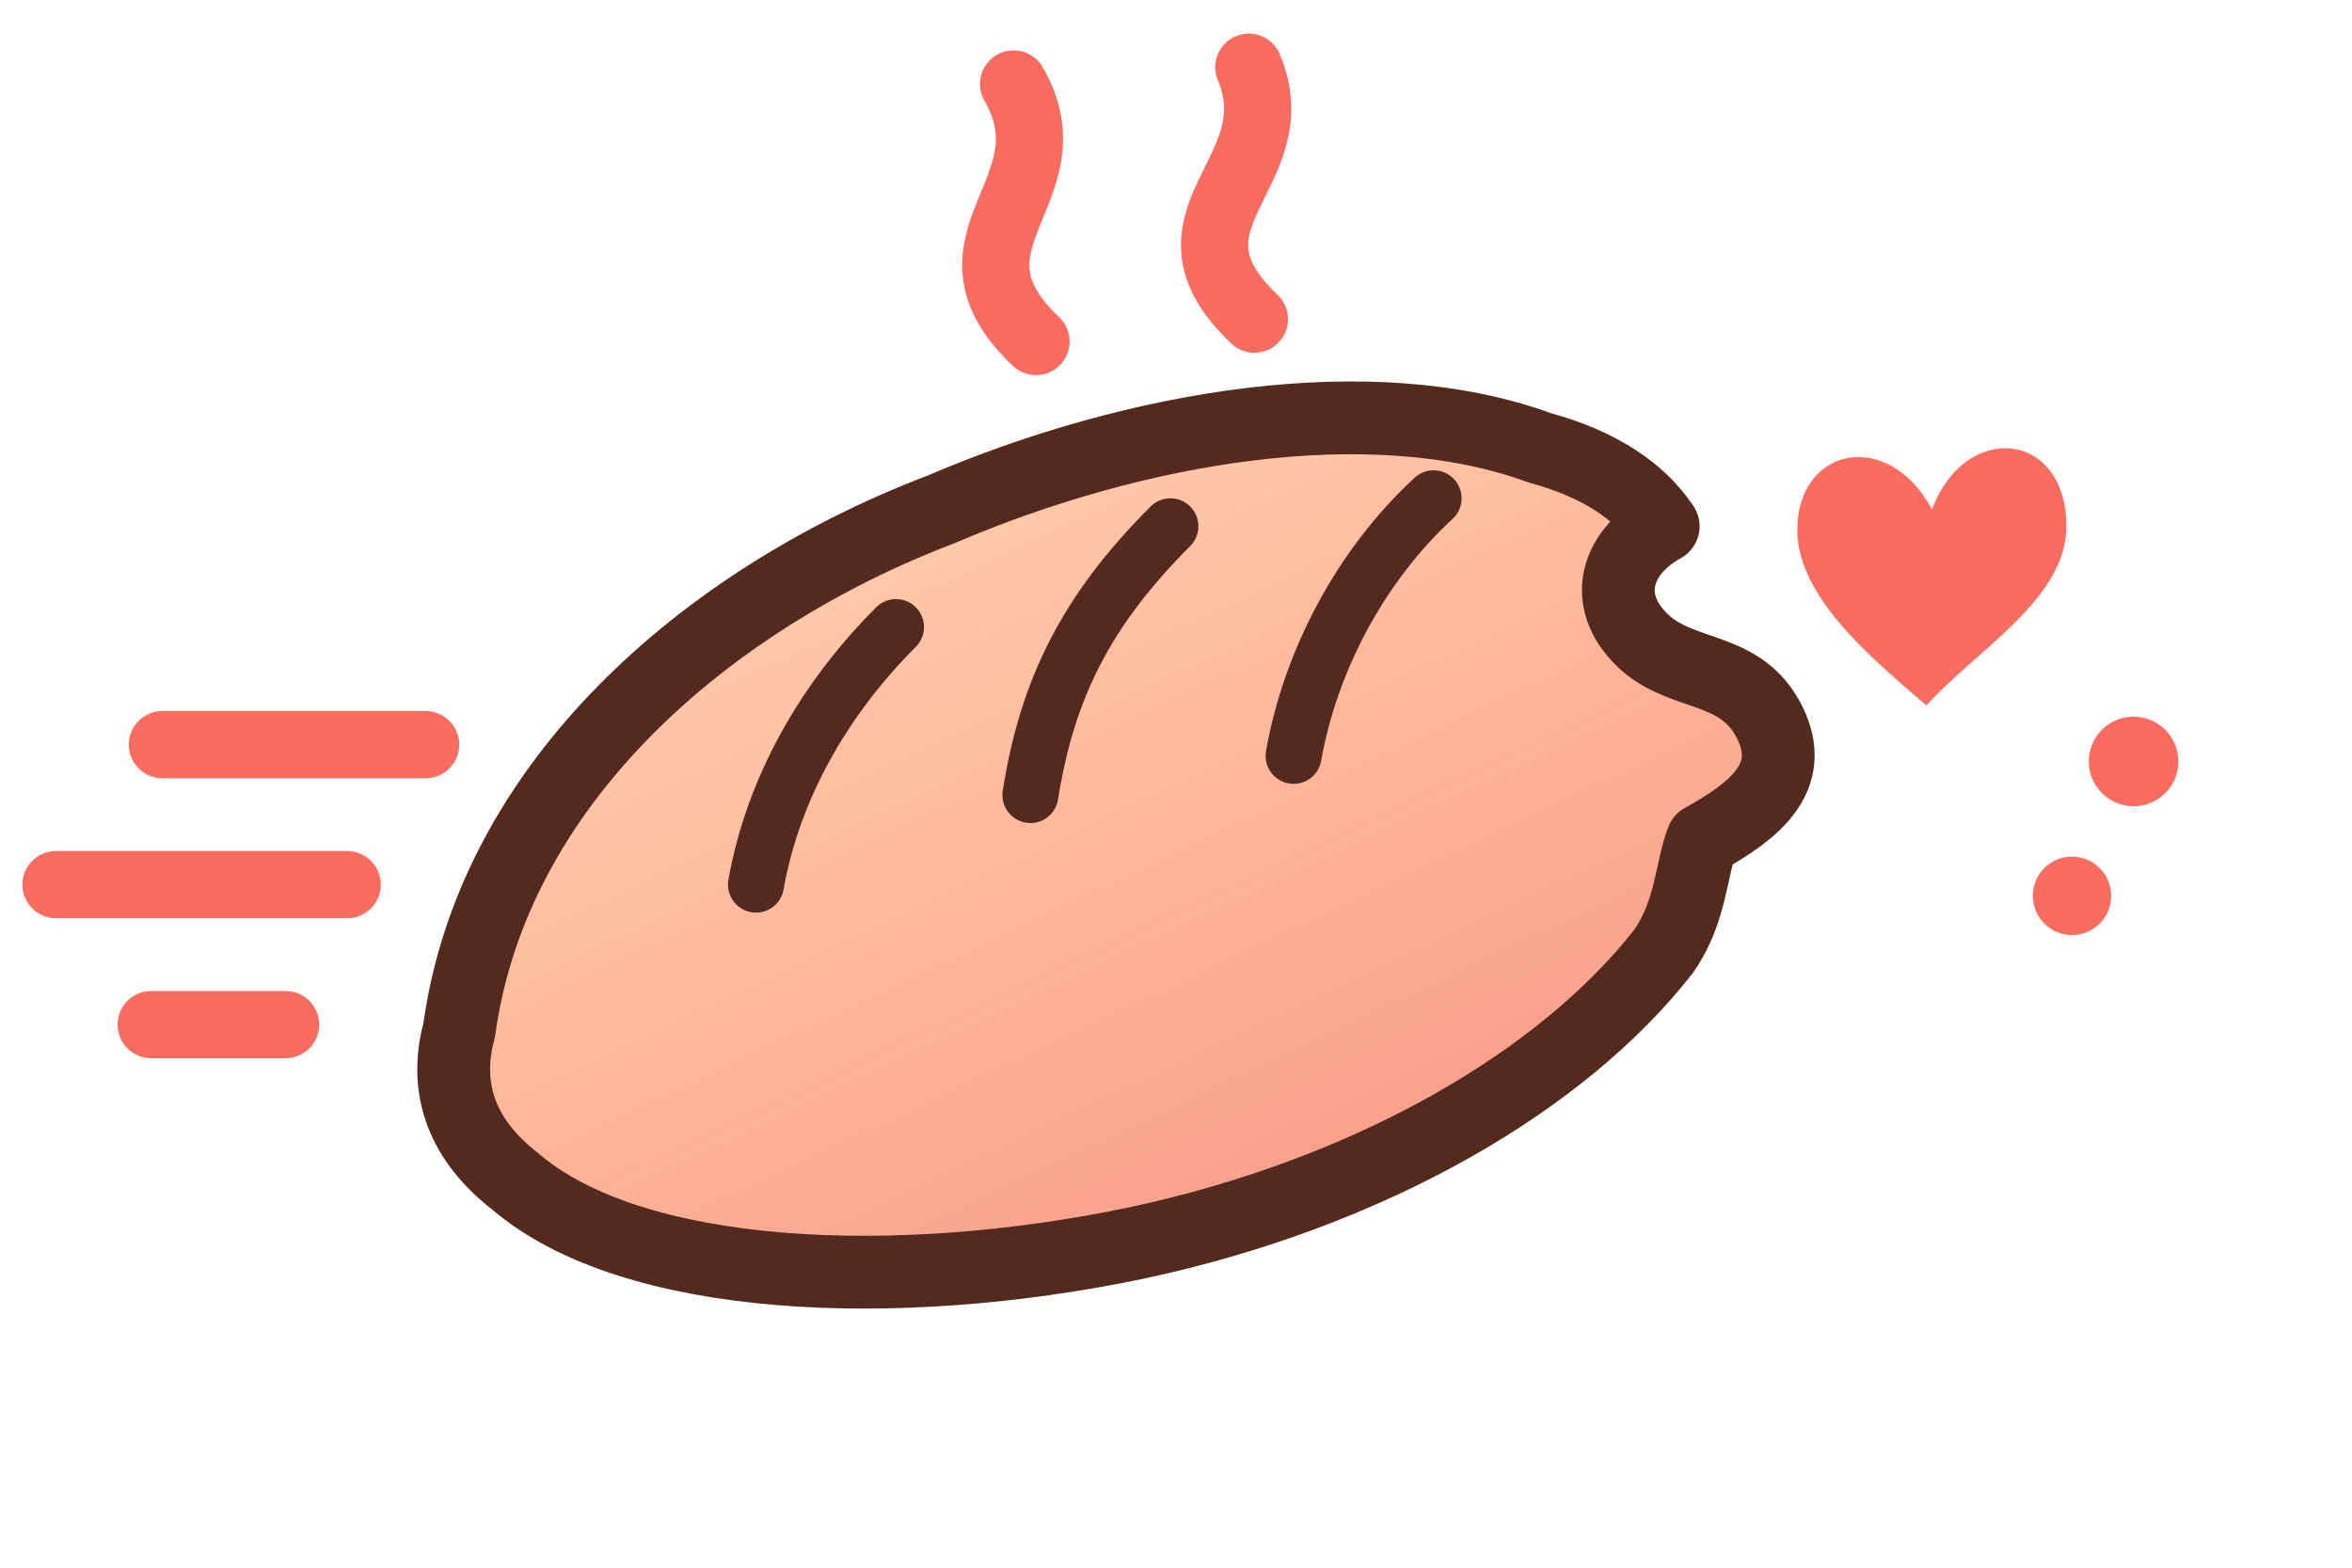
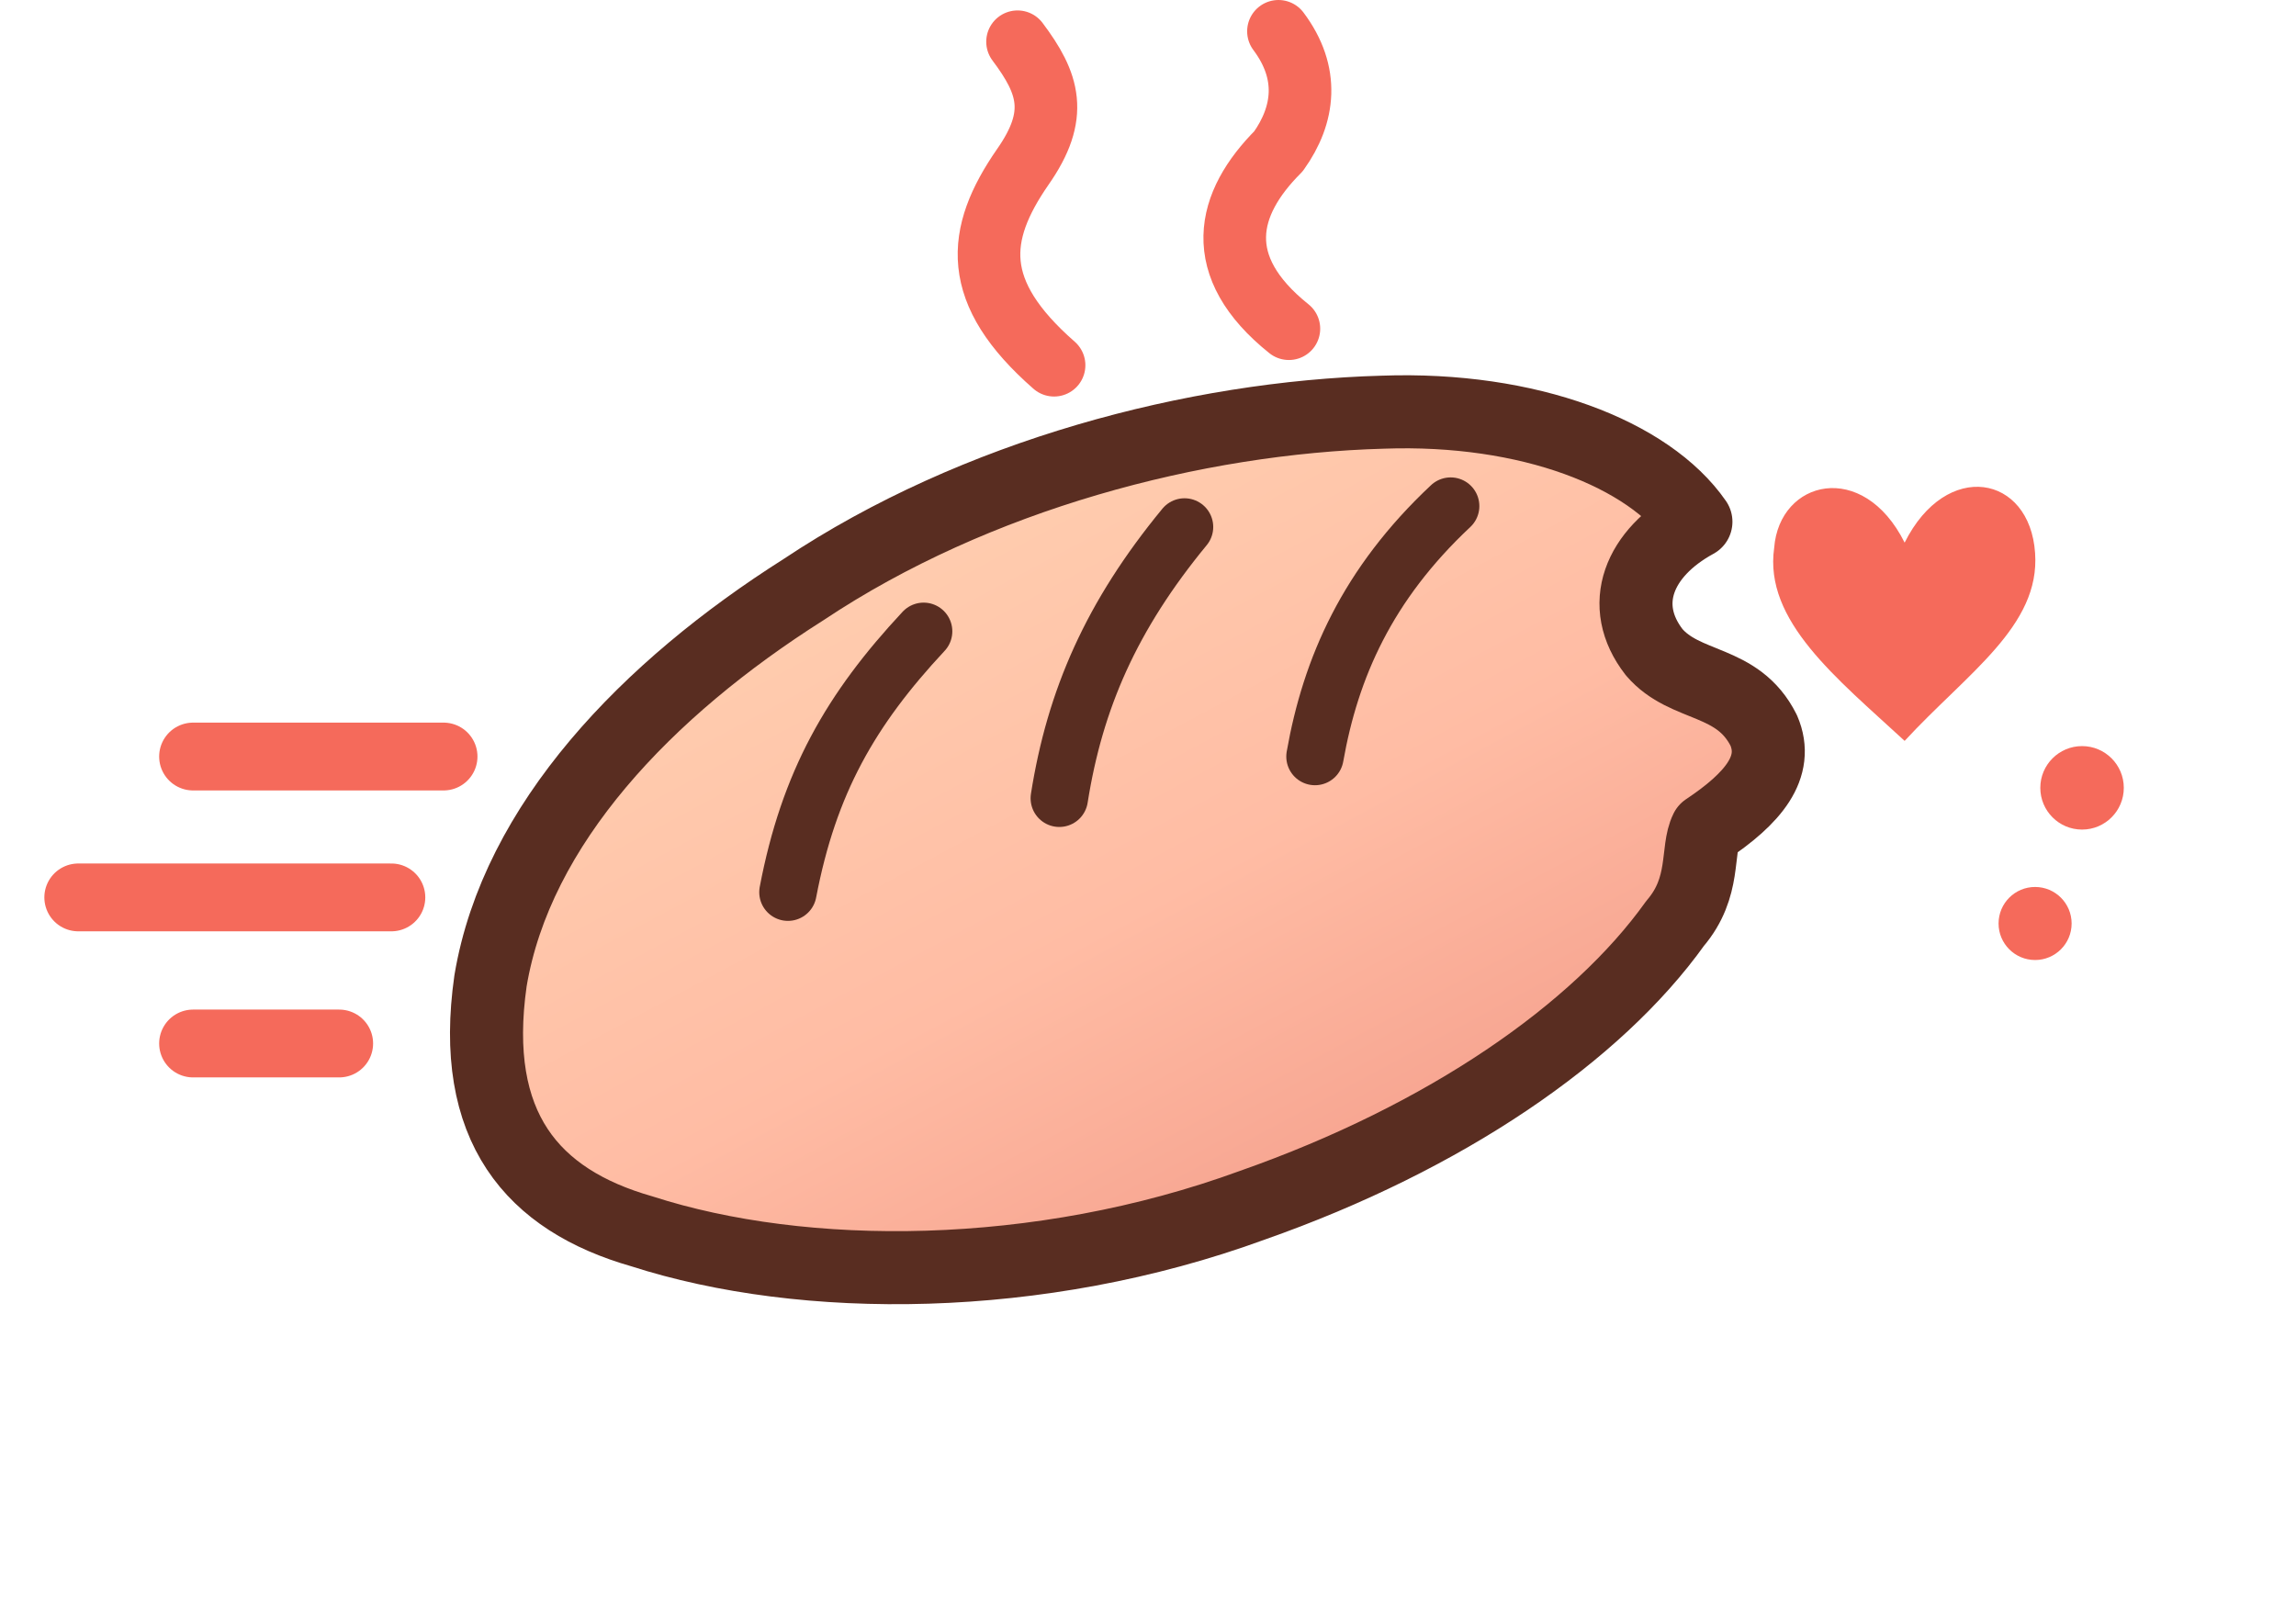
- <svg xmlns="http://www.w3.org/2000/svg" viewBox="0 0 420 280" role="img" aria-label="Estudo vetorial do pão Appadoka v7">
+ <svg xmlns="http://www.w3.org/2000/svg" viewBox="0 0 440 310" aria-label="Pão Appadoka, estudo vetorial v7" role="img">
  <defs>
-     <linearGradient id="loaf" x1=".16" y1=".05" x2=".85" y2="1">
-       <stop stop-color="#FFD1B3" />
-       <stop offset=".5" stop-color="#FFB59A" />
-       <stop offset="1" stop-color="#F39586" />
+     <linearGradient id="miolo" x1=".19" y1=".08" x2=".86" y2=".92">
+       <stop offset="0" stop-color="#FFD2B2" />
+       <stop offset=".55" stop-color="#FFBCA4" />
+       <stop offset="1" stop-color="#F39A88" />
    </linearGradient>
  </defs>
-   <g fill="none" stroke="#FA6B60" stroke-width="12" stroke-linecap="round">
-     <path d="M76 133H29M62 158H10M51 183H27" />
-     <path d="M185 61C166 43 192 34 181 15M224 57C205 39 231 31 223 12" />
+   <g fill="none" stroke="#F56A5B" stroke-linecap="round" stroke-linejoin="round">
+     <path stroke-width="13" d="M85 145H37M75 172H15M65 200H37" />
+     <path stroke-width="12" d="M202 70C186 56 187 45 196 32C203 22 201 16 195 8M247 63C232 51 235 39 245 29C250 22 251 14 245 6" />
  </g>
-   <path d="M82 184C88 140 126 107 168 91C203 76 245 69 275 80C286 83 293 88 297 94C288 99 286 108 294 115C301 121 311 119 316 129C321 139 313 145 304 150C302 155 302 163 297 170C279 193 245 213 203 222C160 231 113 229 92 211C83 204 79 195 82 184Z" fill="url(#loaf)" stroke="#54291E" stroke-width="13" stroke-linejoin="round" />
-   <g fill="none" stroke="#54291E" stroke-width="10" stroke-linecap="round">
-     <path d="M160 112C147 125 138 141 135 158" />
-     <path d="M209 94C194 109 187 123 184 142" />
-     <path d="M256 89C243 101 234 118 231 135" />
+   <path fill="url(#miolo)" stroke="#592D21" stroke-width="14" stroke-linejoin="round" d="M94 188C99 158 124 132 154 113C187 91 229 80 265 79C293 78 316 87 325 100C314 106 310 116 317 125C323 132 333 130 338 140C341 147 336 153 327 159C325 163 327 170 321 177C306 198 277 218 240 231C199 246 154 246 123 236C102 230 90 216 94 188Z" />
+   <g fill="none" stroke="#592D21" stroke-width="11" stroke-linecap="round">
+     <path d="M177 121C163 136 155 150 151 171" />
+     <path d="M227 101C213 118 206 134 203 153" />
+     <path d="M278 97C262 112 255 128 252 145" />
  </g>
-   <path d="M345 91C337 76 320 80 321 96C322 108 336 119 344 126C353 116 369 107 369 94C369 77 351 75 345 91Z" fill="#FA6B60" />
-   <circle cx="381" cy="136" r="8" fill="#FA6B60" />
-   <circle cx="370" cy="160" r="7" fill="#FA6B60" />
+   <path fill="#F56A5B" d="M365 104C357 88 341 92 340 105C338 119 352 130 365 142C377 129 391 120 390 106C389 91 373 88 365 104Z" />
+   <circle cx="399" cy="151" r="8" fill="#F56A5B" />
+   <circle cx="390" cy="177" r="7" fill="#F56A5B" />
</svg>
